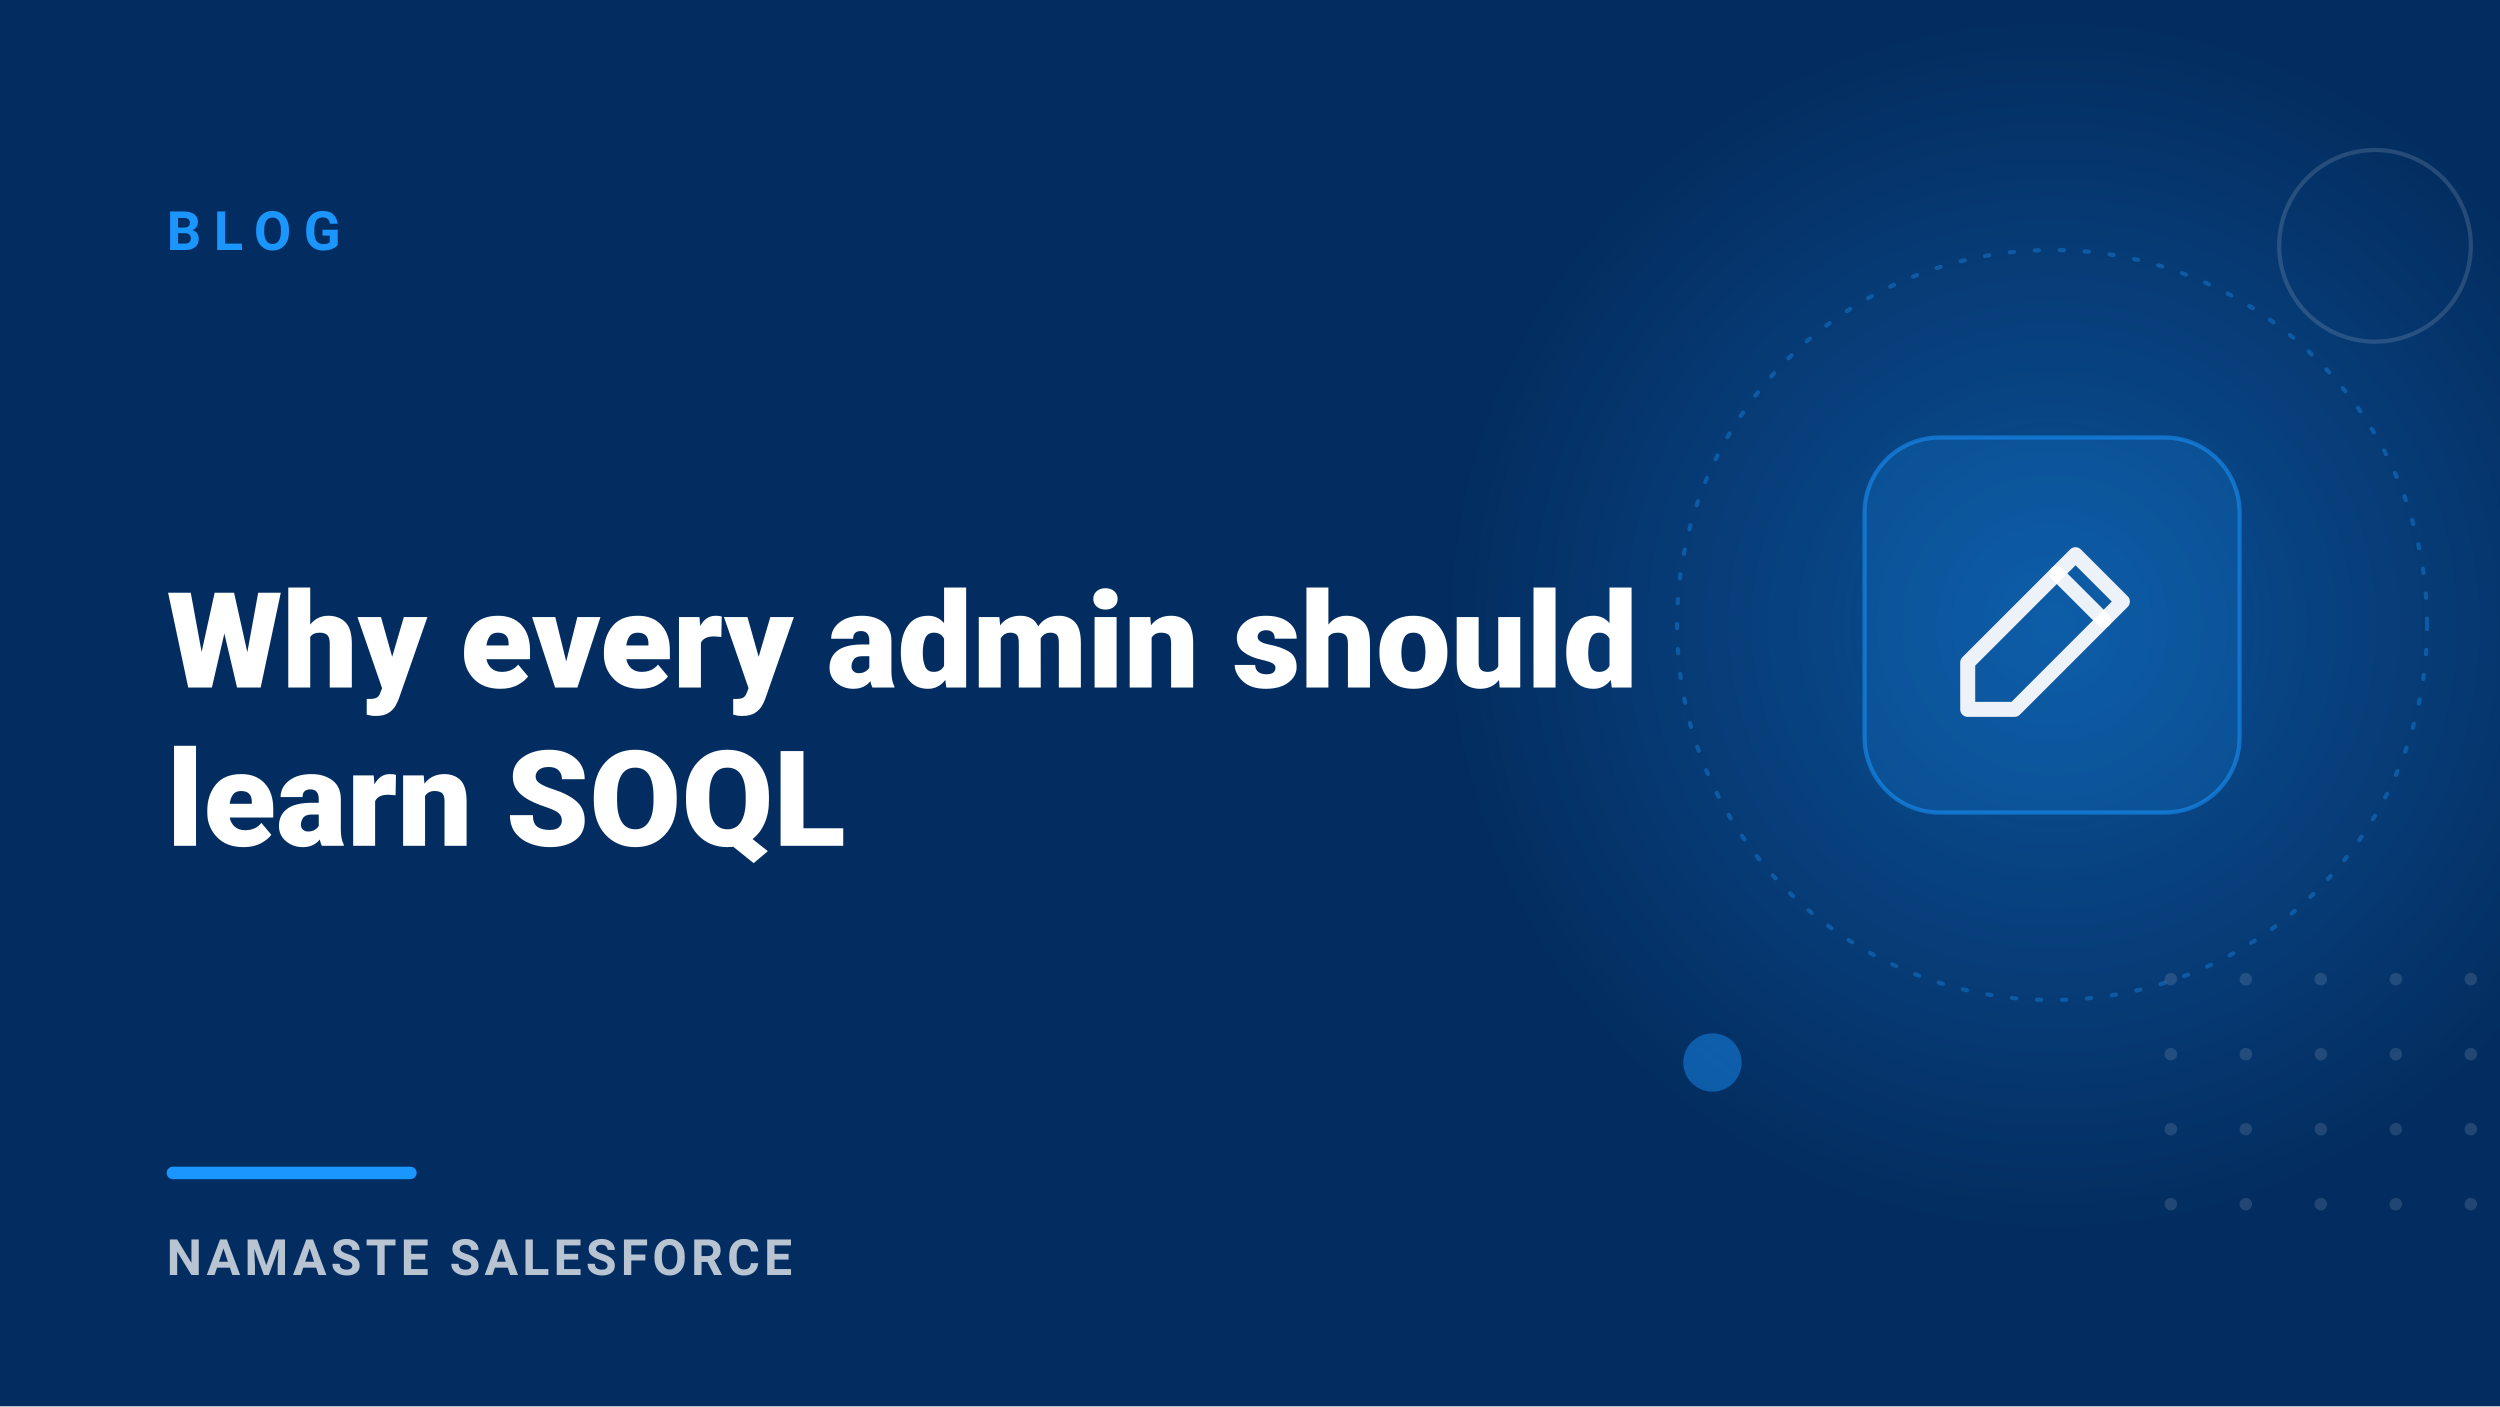
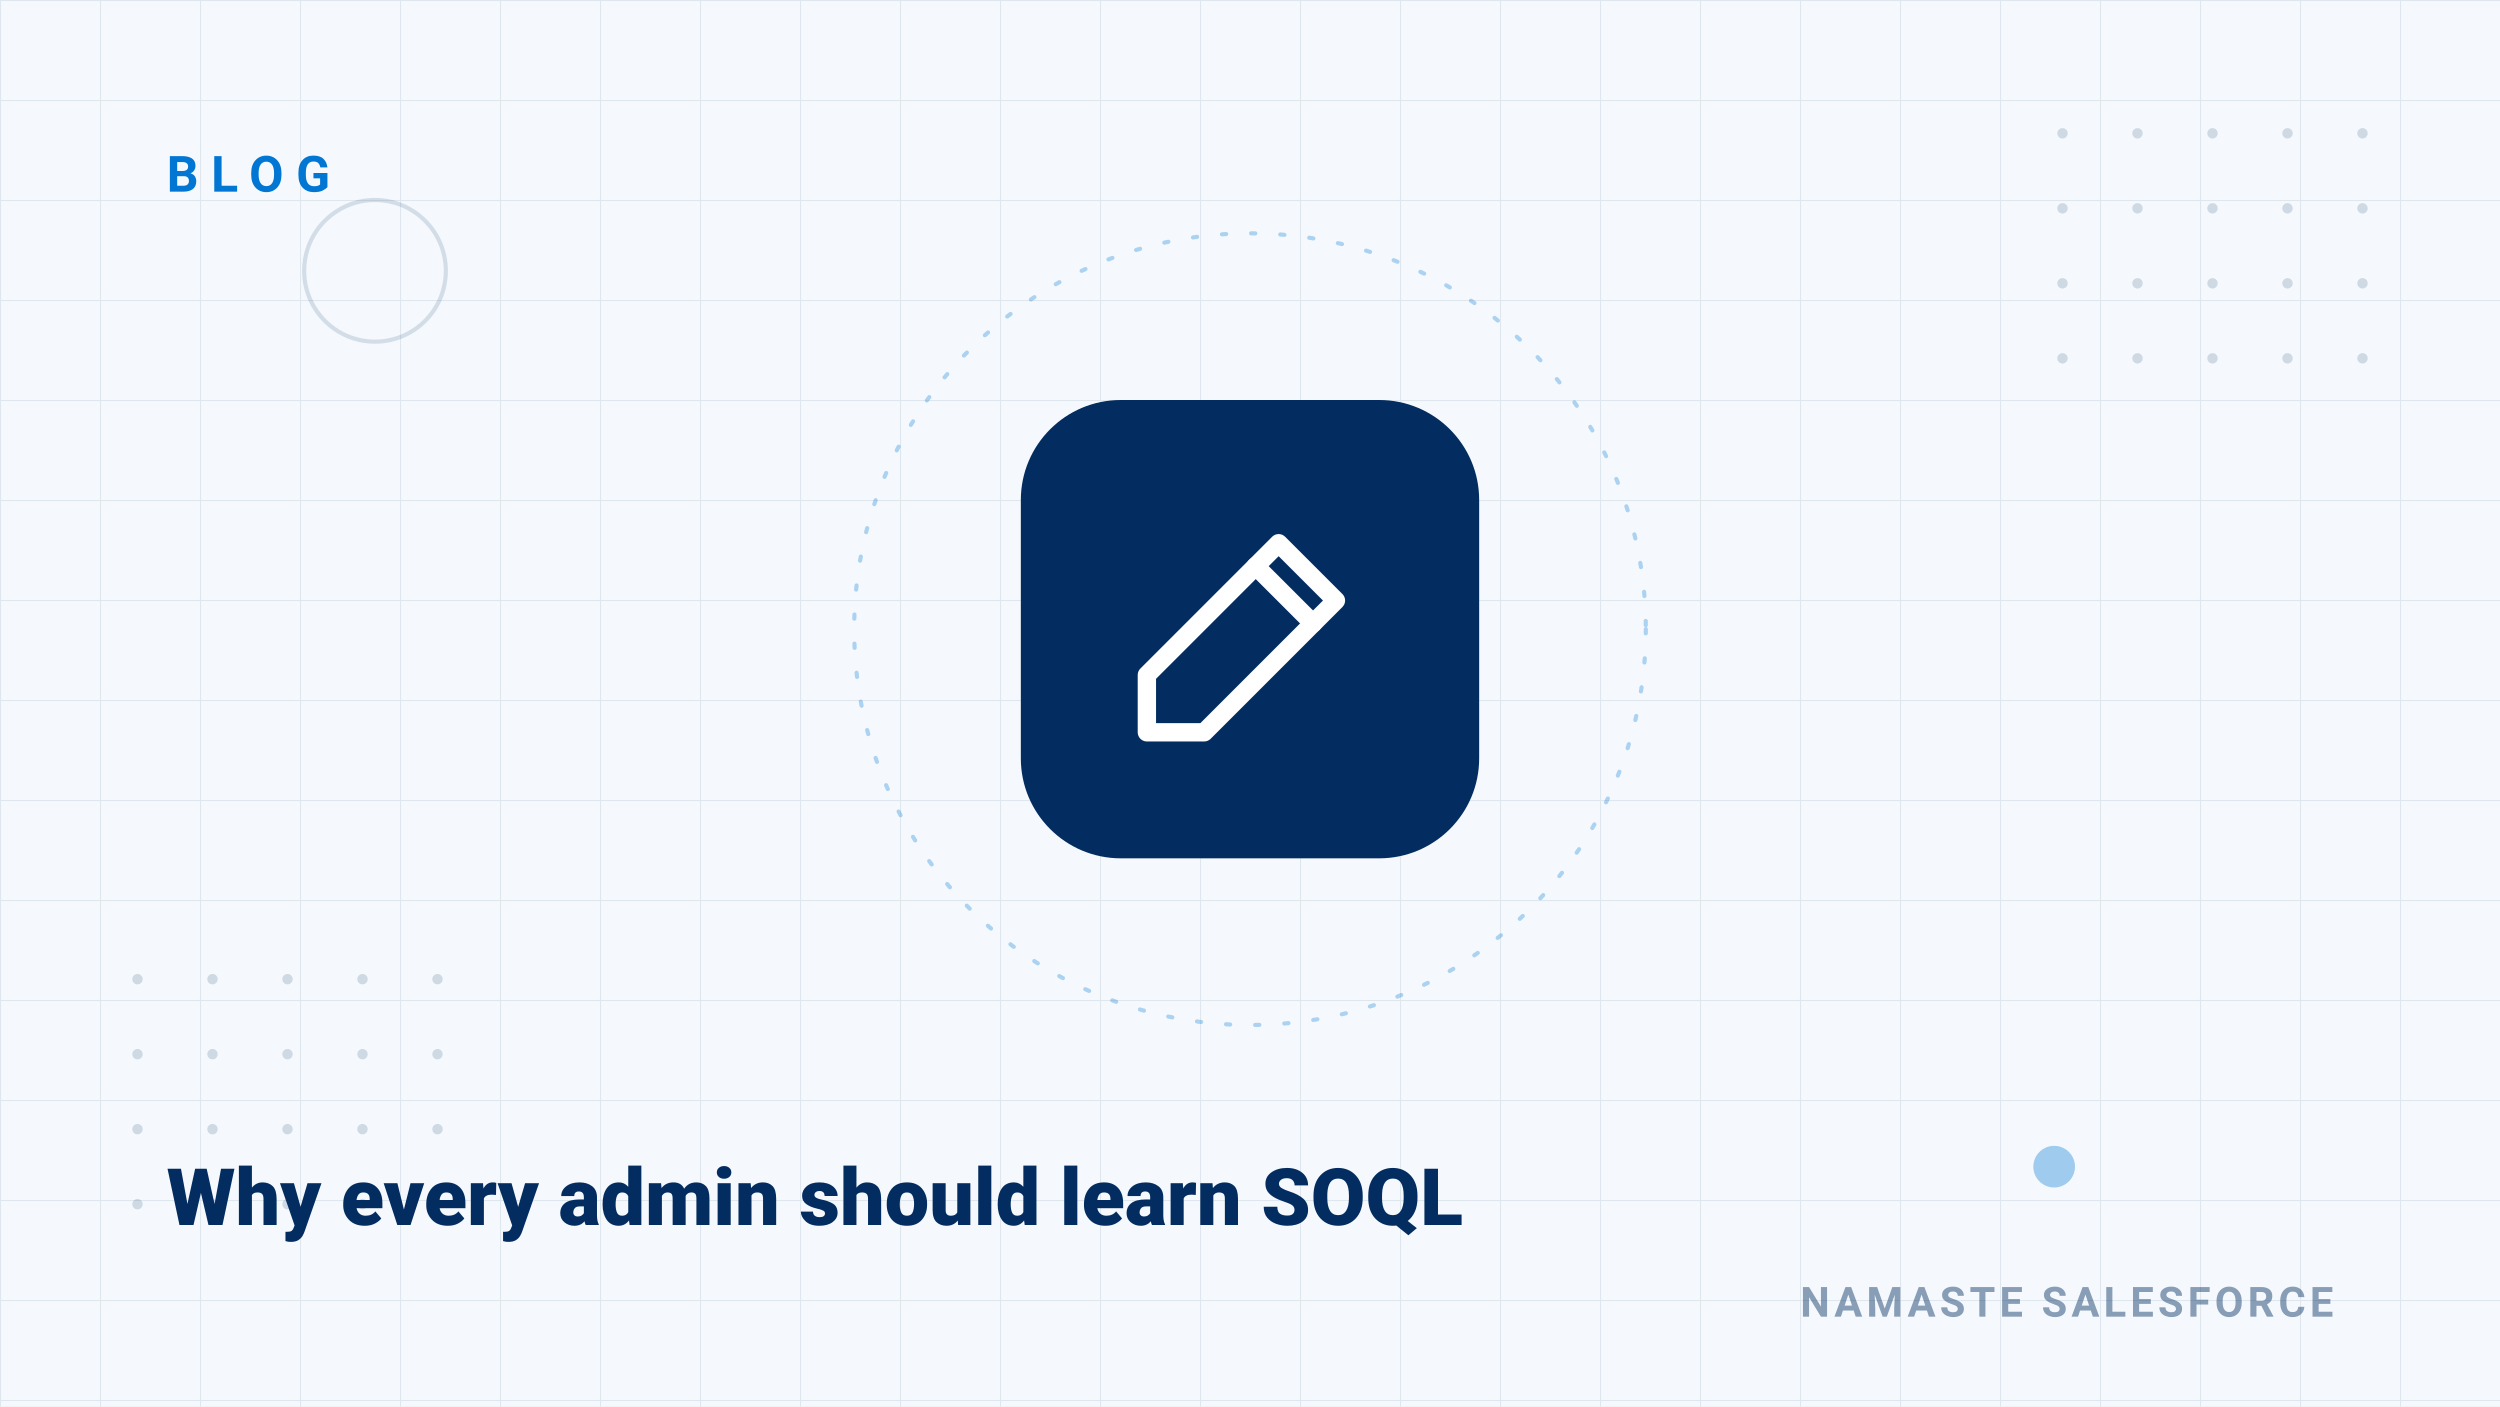
<svg xmlns="http://www.w3.org/2000/svg" viewBox="0 0 1200 675" font-family="Figtree,-apple-system,'Segoe UI',Roboto,sans-serif">
  <defs>
-     <radialGradient id="glow" cx="0.5" cy="0.5" r="0.5">
-       <stop offset="0" stop-color="rgba(27,150,255,0.35)" />
-       <stop offset="1" stop-color="rgba(27,150,255,0)" />
-     </radialGradient>
-     <clipPath id="frame">
-       <rect width="1200" height="675" />
-     </clipPath>
+     <pattern id="lgrid" width="48" height="48" patternUnits="userSpaceOnUse">
+       <path d="M48 0H0v48" fill="none" stroke="rgba(3,45,96,0.09)" />
+     </pattern>
  </defs>
-   <rect width="1200" height="675" fill="#032d60" />
-   <g clip-path="url(#frame)">
-     <circle cx="985" cy="300" r="290" fill="url(#glow)" />
-     <circle cx="985" cy="300" r="180" fill="none" stroke="rgba(27,150,255,0.35)" stroke-width="2" stroke-dasharray="2 10" stroke-linecap="round" />
-     <circle cx="1140" cy="118" r="46" fill="none" stroke="rgba(255,255,255,0.14)" stroke-width="2" />
-     <circle cx="822" cy="510" r="14" fill="rgba(27,150,255,0.45)" />
-     <g fill="rgba(255,255,255,0.12)" transform="translate(1042,470)">
-       <circle cx="0" cy="0" r="3" />
-       <circle cx="0" cy="36" r="3" />
-       <circle cx="0" cy="72" r="3" />
-       <circle cx="0" cy="108" r="3" />
-       <circle cx="36" cy="0" r="3" />
-       <circle cx="36" cy="36" r="3" />
-       <circle cx="36" cy="72" r="3" />
-       <circle cx="36" cy="108" r="3" />
-       <circle cx="72" cy="0" r="3" />
-       <circle cx="72" cy="36" r="3" />
-       <circle cx="72" cy="72" r="3" />
-       <circle cx="72" cy="108" r="3" />
-       <circle cx="108" cy="0" r="3" />
-       <circle cx="108" cy="36" r="3" />
-       <circle cx="108" cy="72" r="3" />
-       <circle cx="108" cy="108" r="3" />
-       <circle cx="144" cy="0" r="3" />
-       <circle cx="144" cy="36" r="3" />
-       <circle cx="144" cy="72" r="3" />
-       <circle cx="144" cy="108" r="3" />
-     </g>
-     <rect x="895" y="210" width="180" height="180" rx="36" fill="rgba(27,150,255,0.16)" stroke="rgba(27,150,255,0.55)" stroke-width="2" />
-     <g transform="translate(931,246) scale(4.5)" fill="none" stroke="rgba(255,255,255,0.92)" stroke-width="1.6" stroke-linecap="round" stroke-linejoin="round">
-       <path d="M14.5 4.5 19.5 9.5 8 21H3v-5L14.5 4.5z" />
-       <path d="m12.5 6.5 5 5" />
-     </g>
+   <rect width="1200" height="675" fill="#f5f9fd" />
+   <rect width="1200" height="675" fill="url(#lgrid)" />
+   <g fill="rgba(3,45,96,0.16)" transform="translate(990,64)">
+     <circle cx="0" cy="0" r="2.5" />
+     <circle cx="0" cy="36" r="2.5" />
+     <circle cx="0" cy="72" r="2.5" />
+     <circle cx="0" cy="108" r="2.5" />
+     <circle cx="36" cy="0" r="2.5" />
+     <circle cx="36" cy="36" r="2.5" />
+     <circle cx="36" cy="72" r="2.5" />
+     <circle cx="36" cy="108" r="2.5" />
+     <circle cx="72" cy="0" r="2.5" />
+     <circle cx="72" cy="36" r="2.5" />
+     <circle cx="72" cy="72" r="2.5" />
+     <circle cx="72" cy="108" r="2.5" />
+     <circle cx="108" cy="0" r="2.5" />
+     <circle cx="108" cy="36" r="2.5" />
+     <circle cx="108" cy="72" r="2.5" />
+     <circle cx="108" cy="108" r="2.5" />
+     <circle cx="144" cy="0" r="2.5" />
+     <circle cx="144" cy="36" r="2.5" />
+     <circle cx="144" cy="72" r="2.5" />
+     <circle cx="144" cy="108" r="2.5" />
  </g>
-   <text x="80" y="120" font-size="26" font-weight="700" letter-spacing="6" fill="#1b96ff">BLOG</text>
-   <text x="80" y="330" font-size="64" font-weight="800" fill="#ffffff">
-     <tspan x="80" dy="0">Why every admin should</tspan>
-     <tspan x="80" dy="76">learn SOQL</tspan>
+   <g fill="rgba(3,45,96,0.16)" transform="translate(66,470)">
+     <circle cx="0" cy="0" r="2.5" />
+     <circle cx="0" cy="36" r="2.5" />
+     <circle cx="0" cy="72" r="2.5" />
+     <circle cx="0" cy="108" r="2.5" />
+     <circle cx="36" cy="0" r="2.5" />
+     <circle cx="36" cy="36" r="2.5" />
+     <circle cx="36" cy="72" r="2.5" />
+     <circle cx="36" cy="108" r="2.5" />
+     <circle cx="72" cy="0" r="2.5" />
+     <circle cx="72" cy="36" r="2.5" />
+     <circle cx="72" cy="72" r="2.5" />
+     <circle cx="72" cy="108" r="2.5" />
+     <circle cx="108" cy="0" r="2.5" />
+     <circle cx="108" cy="36" r="2.5" />
+     <circle cx="108" cy="72" r="2.5" />
+     <circle cx="108" cy="108" r="2.5" />
+     <circle cx="144" cy="0" r="2.5" />
+     <circle cx="144" cy="36" r="2.5" />
+     <circle cx="144" cy="72" r="2.5" />
+     <circle cx="144" cy="108" r="2.5" />
+   </g>
+   <circle cx="600" cy="302" r="190" fill="none" stroke="rgba(1,118,211,0.30)" stroke-width="2" stroke-dasharray="2 12" stroke-linecap="round" />
+   <circle cx="986" cy="560" r="10" fill="rgba(1,118,211,0.35)" />
+   <circle cx="180" cy="130" r="34" fill="none" stroke="rgba(3,45,96,0.14)" stroke-width="2" />
+   <rect x="490" y="192" width="220" height="220" rx="48" fill="#032d60" />
+   <g transform="translate(534,236) scale(5.5)" fill="none" stroke="#ffffff" stroke-width="1.6" stroke-linecap="round" stroke-linejoin="round">
+     <path d="M14.5 4.5 19.5 9.5 8 21H3v-5L14.5 4.5z" />
+     <path d="m12.5 6.5 5 5" />
+   </g>
+   <text x="80" y="92" font-size="24" font-weight="700" letter-spacing="6" fill="#0176d3">BLOG</text>
+   <text x="80" y="588" font-size="38" font-weight="800" fill="#032d60">
+     <tspan x="80" dy="0">Why every admin should learn SOQL</tspan>
  </text>
-   <rect x="80" y="560" width="120" height="6" rx="3" fill="#1b96ff" />
-   <text x="80" y="612" font-size="24" font-weight="600" letter-spacing="2" fill="rgba(244,246,248,0.75)">NAMASTE SALESFORCE</text>
+   <text x="1120" y="632" font-size="20" font-weight="600" letter-spacing="2" fill="rgba(3,45,96,0.45)" text-anchor="end">NAMASTE SALESFORCE</text>
</svg>
